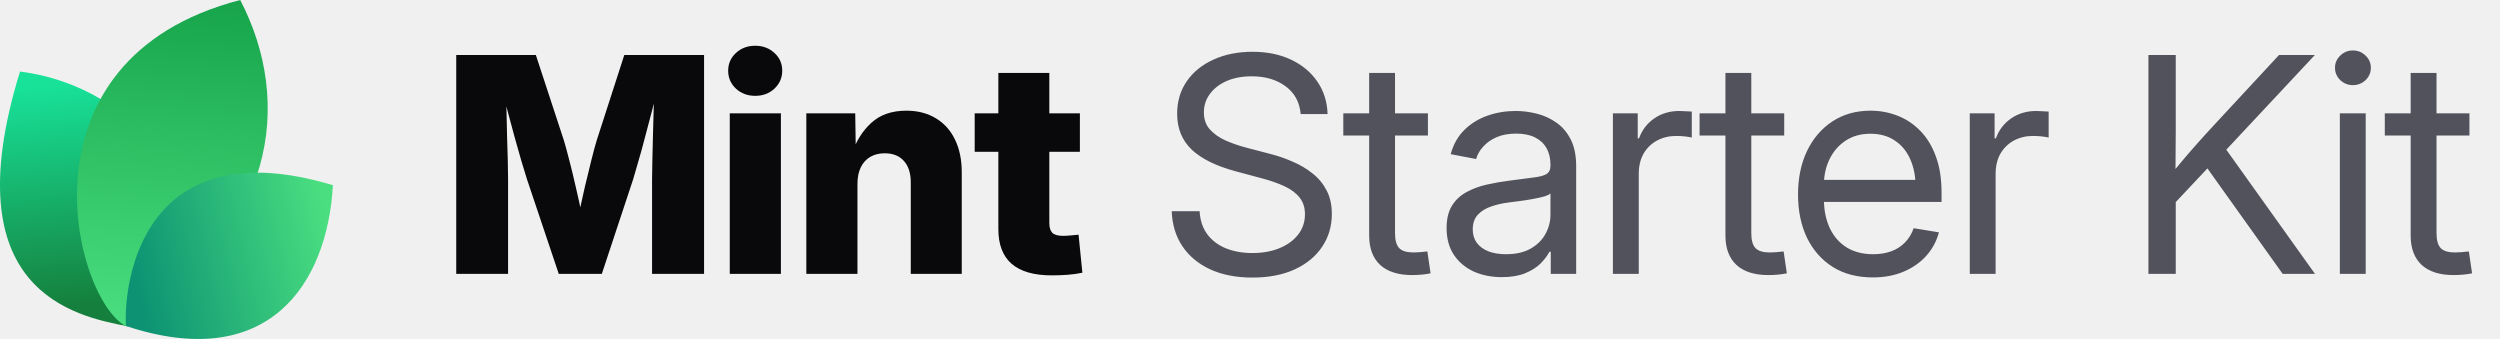
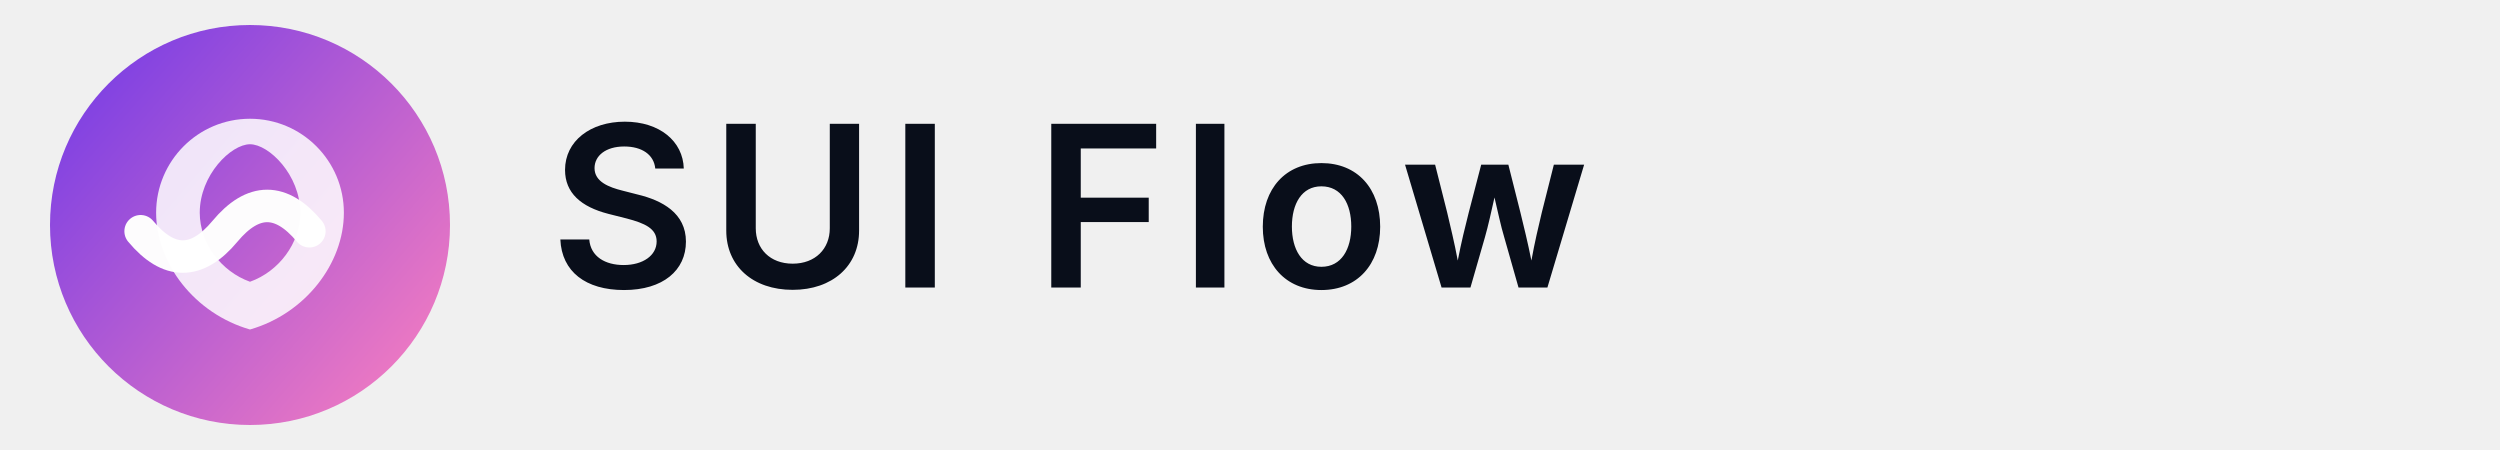
- <svg xmlns="http://www.w3.org/2000/svg" width="177" height="24" viewBox="0 0 177 24" fill="none">
-   <path d="M9.061 23.108C5.268 22.377 -3.391 20.627 1.417 5.064C9.634 6.099 16.973 14.064 9.061 23.108Z" fill="url(#paint0_linear_17557_2020)" />
-   <path d="M8.919 23.094C5.276 21.222 0.784 4.209 17.007 0C20.757 7.193 19.621 16.545 8.919 23.094Z" fill="url(#paint1_linear_17557_2020)" />
-   <path d="M8.914 23.079C8.735 19.882 10.159 9.085 23.57 13.111C23.181 20.123 18.984 26.418 8.914 23.079Z" fill="url(#paint2_linear_17557_2020)" />
-   <path d="M32.301 19.392V3.894H37.938L39.925 9.948C40.036 10.315 40.164 10.787 40.31 11.362C40.462 11.938 40.611 12.552 40.757 13.204C40.91 13.855 41.048 14.483 41.173 15.086C41.305 15.682 41.412 16.192 41.495 16.615H40.695C40.771 16.192 40.871 15.682 40.996 15.086C41.128 14.49 41.267 13.866 41.412 13.214C41.565 12.562 41.714 11.948 41.86 11.373C42.005 10.79 42.133 10.315 42.244 9.948L44.2 3.894H49.848V19.392H46.166V12.704C46.166 12.357 46.173 11.917 46.187 11.383C46.2 10.849 46.214 10.27 46.228 9.646C46.249 9.022 46.266 8.391 46.28 7.753C46.301 7.115 46.311 6.519 46.311 5.964H46.623C46.485 6.561 46.332 7.181 46.166 7.826C45.999 8.471 45.833 9.102 45.666 9.719C45.507 10.336 45.351 10.901 45.198 11.414C45.053 11.928 44.928 12.357 44.824 12.704L42.608 19.392H39.561L37.314 12.704C37.203 12.357 37.072 11.928 36.919 11.414C36.773 10.901 36.614 10.34 36.441 9.729C36.274 9.112 36.104 8.481 35.931 7.836C35.764 7.192 35.608 6.567 35.463 5.964H35.827C35.834 6.512 35.844 7.105 35.858 7.743C35.872 8.374 35.886 9.005 35.9 9.636C35.92 10.26 35.938 10.839 35.952 11.373C35.965 11.907 35.972 12.351 35.972 12.704V19.392H32.301ZM51.668 19.392V8.024H55.288V19.392H51.668ZM53.468 6.786C52.927 6.786 52.473 6.616 52.105 6.276C51.738 5.93 51.554 5.507 51.554 5.007C51.554 4.508 51.738 4.088 52.105 3.749C52.473 3.409 52.927 3.239 53.468 3.239C54.009 3.239 54.463 3.409 54.83 3.749C55.198 4.082 55.382 4.501 55.382 5.007C55.382 5.507 55.198 5.93 54.83 6.276C54.463 6.616 54.009 6.786 53.468 6.786ZM60.708 13.027V19.392H57.088V8.024H60.551L60.593 10.967H60.281C60.593 10.024 61.061 9.268 61.685 8.7C62.309 8.124 63.138 7.836 64.171 7.836C64.975 7.836 65.672 8.017 66.262 8.377C66.851 8.731 67.302 9.234 67.614 9.885C67.933 10.537 68.092 11.307 68.092 12.194V19.392H64.483V12.912C64.483 12.26 64.32 11.754 63.994 11.394C63.675 11.033 63.221 10.853 62.632 10.853C62.25 10.853 61.914 10.936 61.623 11.102C61.332 11.269 61.106 11.515 60.947 11.841C60.787 12.16 60.708 12.555 60.708 13.027ZM76.456 8.024V10.749H69.008V8.024H76.456ZM70.683 5.163H74.292V15.783C74.292 16.102 74.361 16.334 74.5 16.48C74.646 16.625 74.899 16.698 75.259 16.698C75.405 16.698 75.596 16.688 75.831 16.667C76.074 16.646 76.251 16.629 76.362 16.615L76.632 19.309C76.313 19.378 75.963 19.427 75.582 19.455C75.207 19.482 74.836 19.496 74.469 19.496C73.2 19.496 72.25 19.222 71.619 18.674C70.995 18.127 70.683 17.308 70.683 16.22V5.163Z" fill="#09090B" />
-   <path d="M88.667 19.652C87.523 19.652 86.528 19.458 85.682 19.07C84.843 18.681 84.188 18.137 83.716 17.437C83.245 16.736 82.992 15.908 82.957 14.951H84.933C84.968 15.596 85.148 16.14 85.474 16.584C85.8 17.021 86.24 17.354 86.795 17.582C87.35 17.804 87.974 17.915 88.667 17.915C89.388 17.915 90.026 17.801 90.581 17.572C91.143 17.343 91.583 17.024 91.902 16.615C92.228 16.199 92.391 15.717 92.391 15.169C92.391 14.698 92.266 14.306 92.017 13.994C91.767 13.675 91.413 13.408 90.956 13.193C90.498 12.978 89.954 12.787 89.323 12.621L87.502 12.132C86.123 11.765 85.082 11.255 84.382 10.603C83.689 9.944 83.342 9.095 83.342 8.055C83.342 7.174 83.571 6.404 84.028 5.746C84.486 5.087 85.117 4.577 85.921 4.217C86.726 3.849 87.645 3.666 88.678 3.666C89.718 3.666 90.63 3.853 91.413 4.227C92.204 4.602 92.824 5.122 93.275 5.787C93.726 6.446 93.965 7.209 93.993 8.076H92.089C92.013 7.23 91.656 6.574 91.018 6.11C90.387 5.638 89.586 5.403 88.615 5.403C87.95 5.403 87.36 5.513 86.847 5.735C86.341 5.957 85.946 6.262 85.661 6.651C85.377 7.032 85.235 7.469 85.235 7.961C85.235 8.447 85.377 8.849 85.661 9.168C85.946 9.48 86.317 9.74 86.774 9.948C87.232 10.149 87.724 10.319 88.251 10.457L89.884 10.884C90.439 11.023 90.977 11.206 91.496 11.435C92.023 11.657 92.495 11.934 92.911 12.267C93.334 12.593 93.67 12.995 93.92 13.474C94.17 13.945 94.294 14.504 94.294 15.149C94.294 16.015 94.066 16.788 93.608 17.468C93.157 18.148 92.512 18.681 91.673 19.07C90.834 19.458 89.832 19.652 88.667 19.652ZM101.097 8.024V9.594H95.106V8.024H101.097ZM96.937 5.163H98.767V16.521C98.767 17 98.865 17.347 99.059 17.562C99.26 17.77 99.6 17.874 100.078 17.874C100.21 17.874 100.366 17.867 100.546 17.853C100.733 17.832 100.903 17.815 101.056 17.801L101.285 19.351C101.097 19.392 100.886 19.423 100.65 19.444C100.414 19.465 100.189 19.475 99.974 19.475C98.996 19.475 98.244 19.236 97.717 18.758C97.197 18.272 96.937 17.579 96.937 16.677V5.163ZM106.33 19.621C105.595 19.621 104.932 19.489 104.343 19.226C103.754 18.955 103.285 18.564 102.939 18.05C102.592 17.53 102.419 16.896 102.419 16.147C102.419 15.495 102.547 14.965 102.804 14.556C103.06 14.146 103.403 13.828 103.833 13.599C104.263 13.363 104.742 13.186 105.269 13.068C105.796 12.95 106.333 12.857 106.881 12.787C107.574 12.69 108.132 12.617 108.555 12.569C108.978 12.52 109.287 12.441 109.481 12.33C109.675 12.212 109.772 12.014 109.772 11.737V11.654C109.772 11.203 109.679 10.815 109.492 10.489C109.311 10.163 109.041 9.91 108.68 9.729C108.32 9.549 107.872 9.459 107.338 9.459C106.805 9.459 106.34 9.546 105.945 9.719C105.556 9.892 105.241 10.118 104.998 10.395C104.755 10.665 104.593 10.953 104.509 11.258L102.71 10.915C102.897 10.222 103.22 9.65 103.677 9.199C104.135 8.748 104.679 8.412 105.31 8.19C105.941 7.968 106.607 7.857 107.307 7.857C107.8 7.857 108.295 7.92 108.795 8.044C109.301 8.169 109.765 8.381 110.188 8.679C110.611 8.97 110.951 9.369 111.208 9.875C111.464 10.374 111.593 11.005 111.593 11.768V19.392H109.793V17.822H109.7C109.568 18.085 109.363 18.359 109.086 18.643C108.809 18.921 108.444 19.153 107.994 19.34C107.543 19.527 106.988 19.621 106.33 19.621ZM106.621 17.998C107.321 17.998 107.904 17.867 108.368 17.603C108.84 17.333 109.19 16.986 109.419 16.563C109.654 16.133 109.772 15.682 109.772 15.211V13.692C109.703 13.769 109.554 13.841 109.325 13.911C109.096 13.973 108.829 14.032 108.524 14.088C108.226 14.143 107.921 14.192 107.609 14.233C107.304 14.275 107.033 14.309 106.798 14.337C106.354 14.393 105.938 14.49 105.549 14.628C105.168 14.76 104.86 14.954 104.624 15.211C104.388 15.467 104.27 15.811 104.27 16.241C104.27 16.615 104.367 16.934 104.561 17.198C104.762 17.461 105.04 17.662 105.393 17.801C105.747 17.933 106.156 17.998 106.621 17.998ZM114.193 19.392V8.024H115.951V9.792H116.045C116.253 9.209 116.61 8.741 117.116 8.388C117.622 8.034 118.219 7.857 118.905 7.857C119.058 7.857 119.217 7.864 119.384 7.878C119.55 7.885 119.682 7.892 119.779 7.899V9.74C119.716 9.719 119.578 9.695 119.363 9.667C119.155 9.639 118.922 9.625 118.666 9.625C118.174 9.625 117.726 9.733 117.324 9.948C116.922 10.163 116.603 10.471 116.367 10.874C116.138 11.276 116.024 11.758 116.024 12.319V19.392H114.193ZM126.322 8.024V9.594H120.33V8.024H126.322ZM122.161 5.163H123.992V16.521C123.992 17 124.089 17.347 124.283 17.562C124.484 17.77 124.824 17.874 125.302 17.874C125.434 17.874 125.59 17.867 125.77 17.853C125.958 17.832 126.127 17.815 126.28 17.801L126.509 19.351C126.322 19.392 126.11 19.423 125.874 19.444C125.639 19.465 125.413 19.475 125.198 19.475C124.221 19.475 123.468 19.236 122.941 18.758C122.421 18.272 122.161 17.579 122.161 16.677V5.163ZM132.604 19.642C131.502 19.642 130.555 19.396 129.765 18.903C128.974 18.404 128.364 17.714 127.934 16.834C127.511 15.946 127.3 14.927 127.3 13.775C127.3 12.611 127.511 11.584 127.934 10.697C128.364 9.802 128.964 9.102 129.734 8.596C130.51 8.089 131.408 7.836 132.428 7.836C133.1 7.836 133.738 7.954 134.341 8.19C134.952 8.426 135.489 8.783 135.954 9.261C136.425 9.74 136.793 10.343 137.056 11.071C137.327 11.792 137.462 12.645 137.462 13.63V14.296H128.433V12.735H136.463L135.631 13.297C135.631 12.541 135.506 11.876 135.257 11.3C135.007 10.725 134.643 10.277 134.165 9.958C133.686 9.632 133.107 9.469 132.428 9.469C131.748 9.469 131.162 9.632 130.67 9.958C130.177 10.284 129.796 10.725 129.526 11.279C129.262 11.827 129.13 12.441 129.13 13.12V14.046C129.13 14.864 129.273 15.572 129.557 16.168C129.841 16.757 130.243 17.211 130.763 17.53C131.283 17.842 131.901 17.998 132.615 17.998C133.093 17.998 133.523 17.929 133.905 17.79C134.293 17.645 134.619 17.433 134.882 17.156C135.153 16.879 135.354 16.546 135.486 16.157L137.275 16.449C137.108 17.08 136.81 17.634 136.38 18.113C135.95 18.591 135.413 18.966 134.768 19.236C134.123 19.507 133.402 19.642 132.604 19.642ZM139.459 19.392V8.024H141.217V9.792H141.311C141.519 9.209 141.876 8.741 142.382 8.388C142.888 8.034 143.485 7.857 144.171 7.857C144.324 7.857 144.483 7.864 144.649 7.878C144.816 7.885 144.948 7.892 145.045 7.899V9.74C144.982 9.719 144.844 9.695 144.629 9.667C144.421 9.639 144.188 9.625 143.932 9.625C143.439 9.625 142.992 9.733 142.59 9.948C142.188 10.163 141.869 10.471 141.633 10.874C141.404 11.276 141.29 11.758 141.29 12.319V19.392H139.459ZM153.429 14.961V12.715C153.783 12.257 154.136 11.82 154.49 11.404C154.844 10.981 155.204 10.565 155.572 10.156C155.939 9.74 156.314 9.327 156.695 8.918L161.355 3.894H163.893L157.277 10.967H157.184L153.429 14.961ZM152.108 19.392V3.894H154.043V9.241L154.022 12.559L154.043 13.505V19.392H152.108ZM161.615 19.392L155.967 11.477L157.173 9.969L163.903 19.392H161.615ZM165.661 19.392V8.024H167.492V19.392H165.661ZM166.587 6.027C166.24 6.027 165.942 5.909 165.692 5.673C165.443 5.43 165.318 5.139 165.318 4.799C165.318 4.459 165.443 4.172 165.692 3.936C165.942 3.693 166.24 3.572 166.587 3.572C166.934 3.572 167.232 3.693 167.482 3.936C167.731 4.172 167.856 4.459 167.856 4.799C167.856 5.139 167.731 5.43 167.482 5.673C167.232 5.909 166.934 6.027 166.587 6.027ZM174.836 8.024V9.594H168.844V8.024H174.836ZM170.675 5.163H172.506V16.521C172.506 17 172.603 17.347 172.797 17.562C172.998 17.77 173.338 17.874 173.816 17.874C173.948 17.874 174.104 17.867 174.284 17.853C174.472 17.832 174.641 17.815 174.794 17.801L175.023 19.351C174.836 19.392 174.624 19.423 174.388 19.444C174.153 19.465 173.927 19.475 173.712 19.475C172.735 19.475 171.982 19.236 171.455 18.758C170.935 18.272 170.675 17.579 170.675 16.677V5.163Z" fill="#52525C" />
+ <svg xmlns="http://www.w3.org/2000/svg" width="200" height="36" viewBox="0 0 200 36" fill="none">
  <defs>
-     <linearGradient id="paint0_linear_17557_2020" x1="3.776" y1="5.916" x2="5.232" y2="21.559" gradientUnits="userSpaceOnUse">
-       <stop stop-color="#18E299" />
-       <stop offset="1" stop-color="#15803D" />
-     </linearGradient>
-     <linearGradient id="paint1_linear_17557_2020" x1="12.171" y1="-0.718" x2="10.19" y2="22.983" gradientUnits="userSpaceOnUse">
-       <stop stop-color="#16A34A" />
-       <stop offset="1" stop-color="#4ADE80" />
-     </linearGradient>
-     <linearGradient id="paint2_linear_17557_2020" x1="23.133" y1="15.353" x2="9.338" y2="18.52" gradientUnits="userSpaceOnUse">
-       <stop stop-color="#4ADE80" />
-       <stop offset="1" stop-color="#0D9373" />
+     <linearGradient id="suiFlowGradientLight" x1="6" y1="6" x2="34" y2="30" gradientUnits="userSpaceOnUse">
+       <stop stop-color="#7B3FE4" />
+       <stop offset="1" stop-color="#F17BC1" />
    </linearGradient>
  </defs>
+   <g aria-hidden="true">
+     <circle cx="20" cy="18" r="16" fill="url(#suiFlowGradientLight)" />
+     <path d="M11.25 18.5c2.25 2.7 4.5 2.7 6.75 0c2.25-2.7 4.5-2.7 6.75 0" stroke="#FDFCFD" stroke-width="2.6" stroke-linecap="round" fill="none" />
+     <path d="M20 9.5c-4.15 0-7.51 3.37-7.51 7.52c0 4.06 3.09 8.07 7.51 9.34c4.42-1.27 7.51-5.28 7.51-9.34C27.51 12.87 24.15 9.5 20 9.5Zm0 13.04c-2.3-.82-4.02-3.08-4.02-5.52c0-3.03 2.51-5.48 4.02-5.48s4.02 2.45 4.02 5.48c0 2.44-1.72 4.7-4.02 5.52Z" fill="#FFFFFF" fill-opacity="0.85" />
+     <text x="44" y="23" fill="#090E1A" font-family="'Space Grotesk', 'Inter', 'Segoe UI', system-ui, sans-serif" font-size="18" font-weight="600" letter-spacing="0.06em">SUI Flow</text>
+   </g>
</svg>
